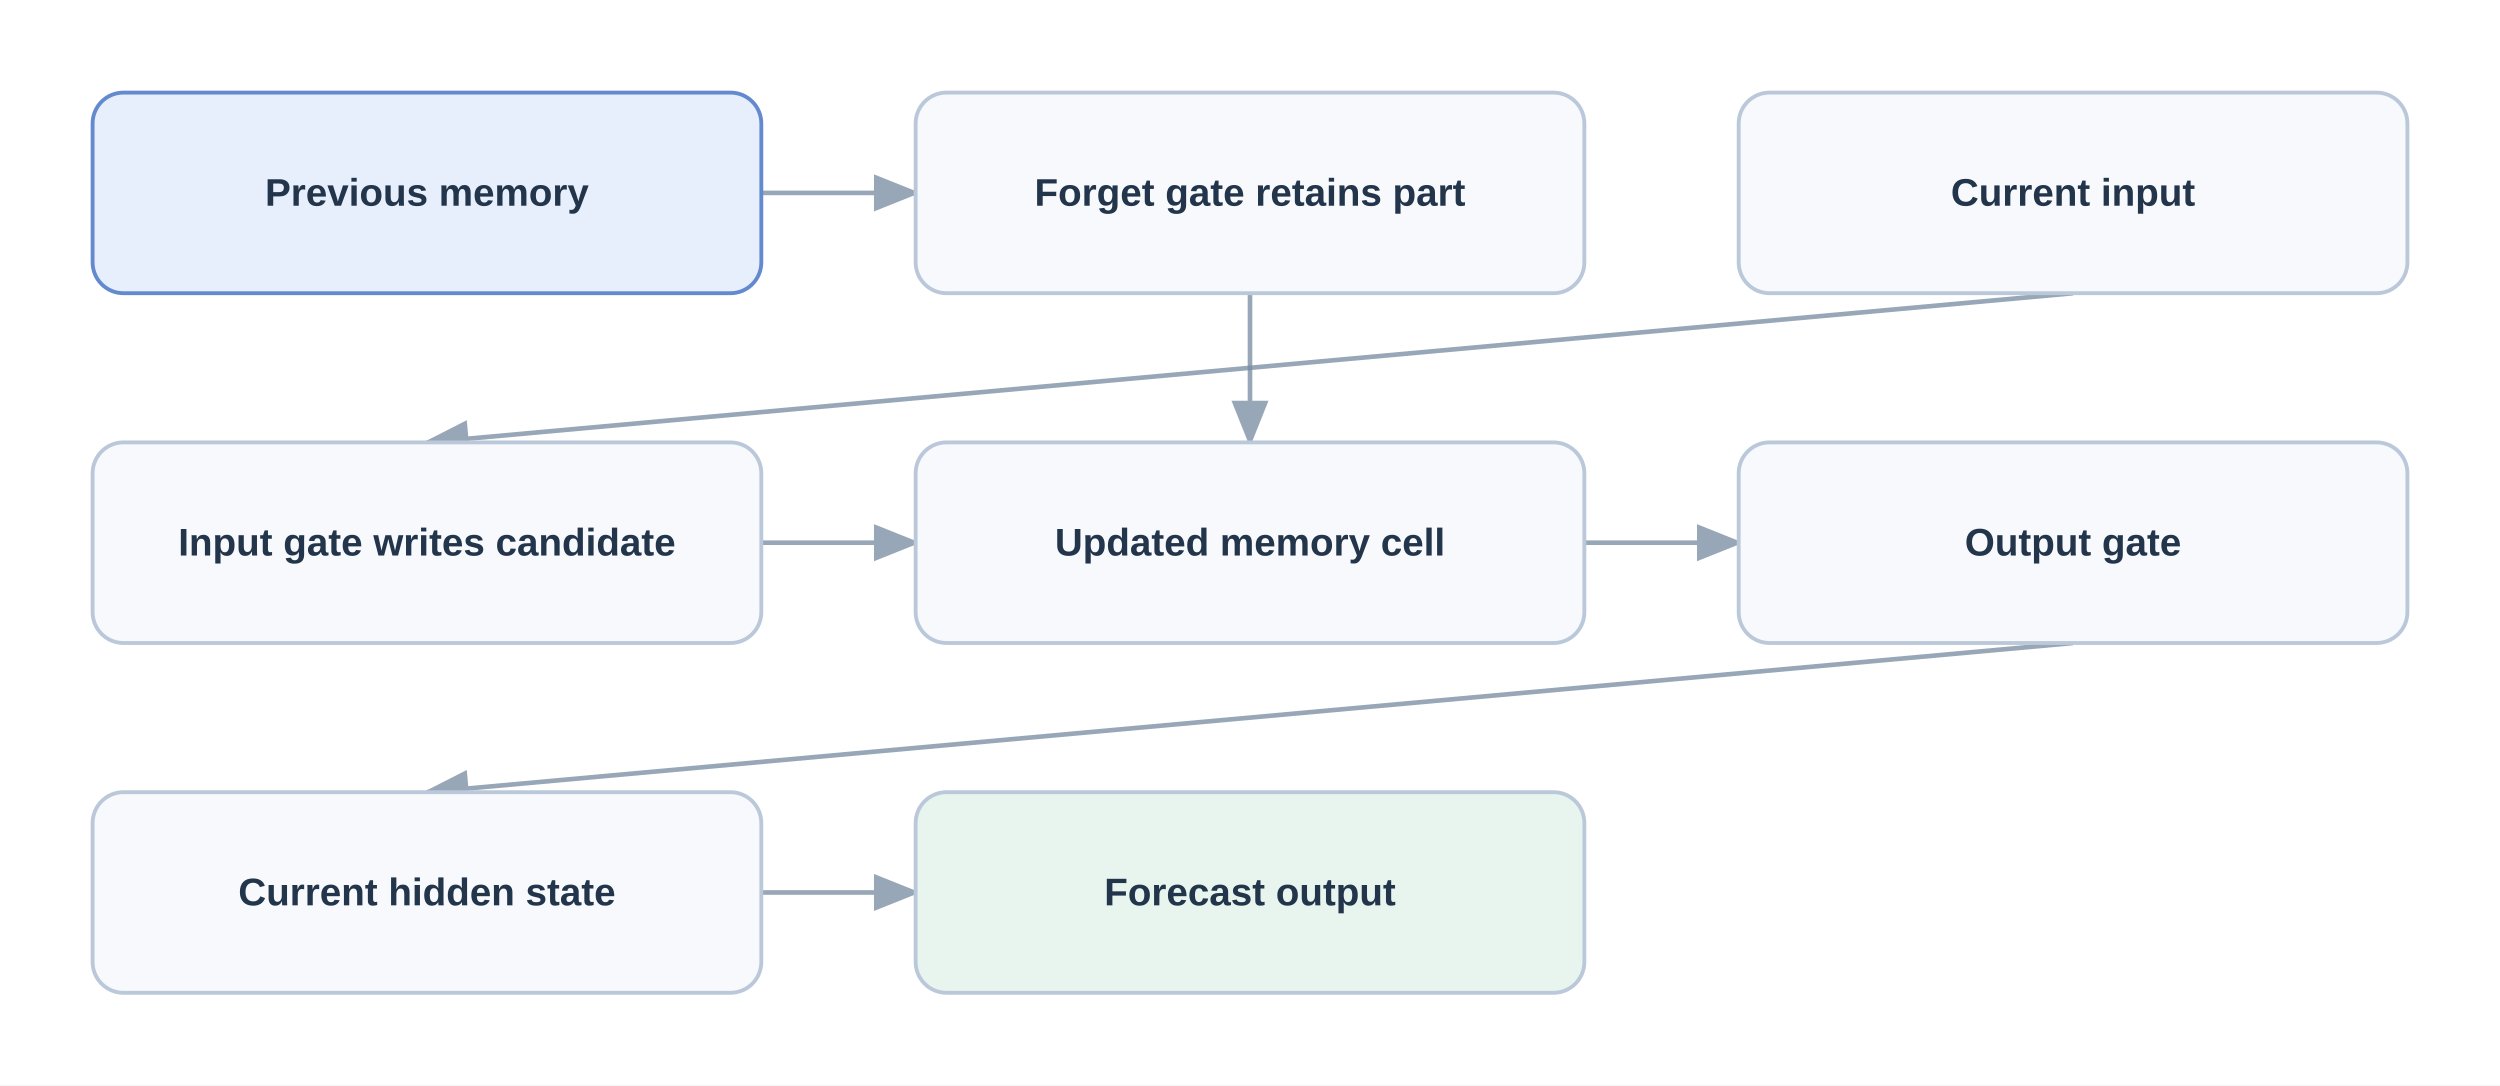
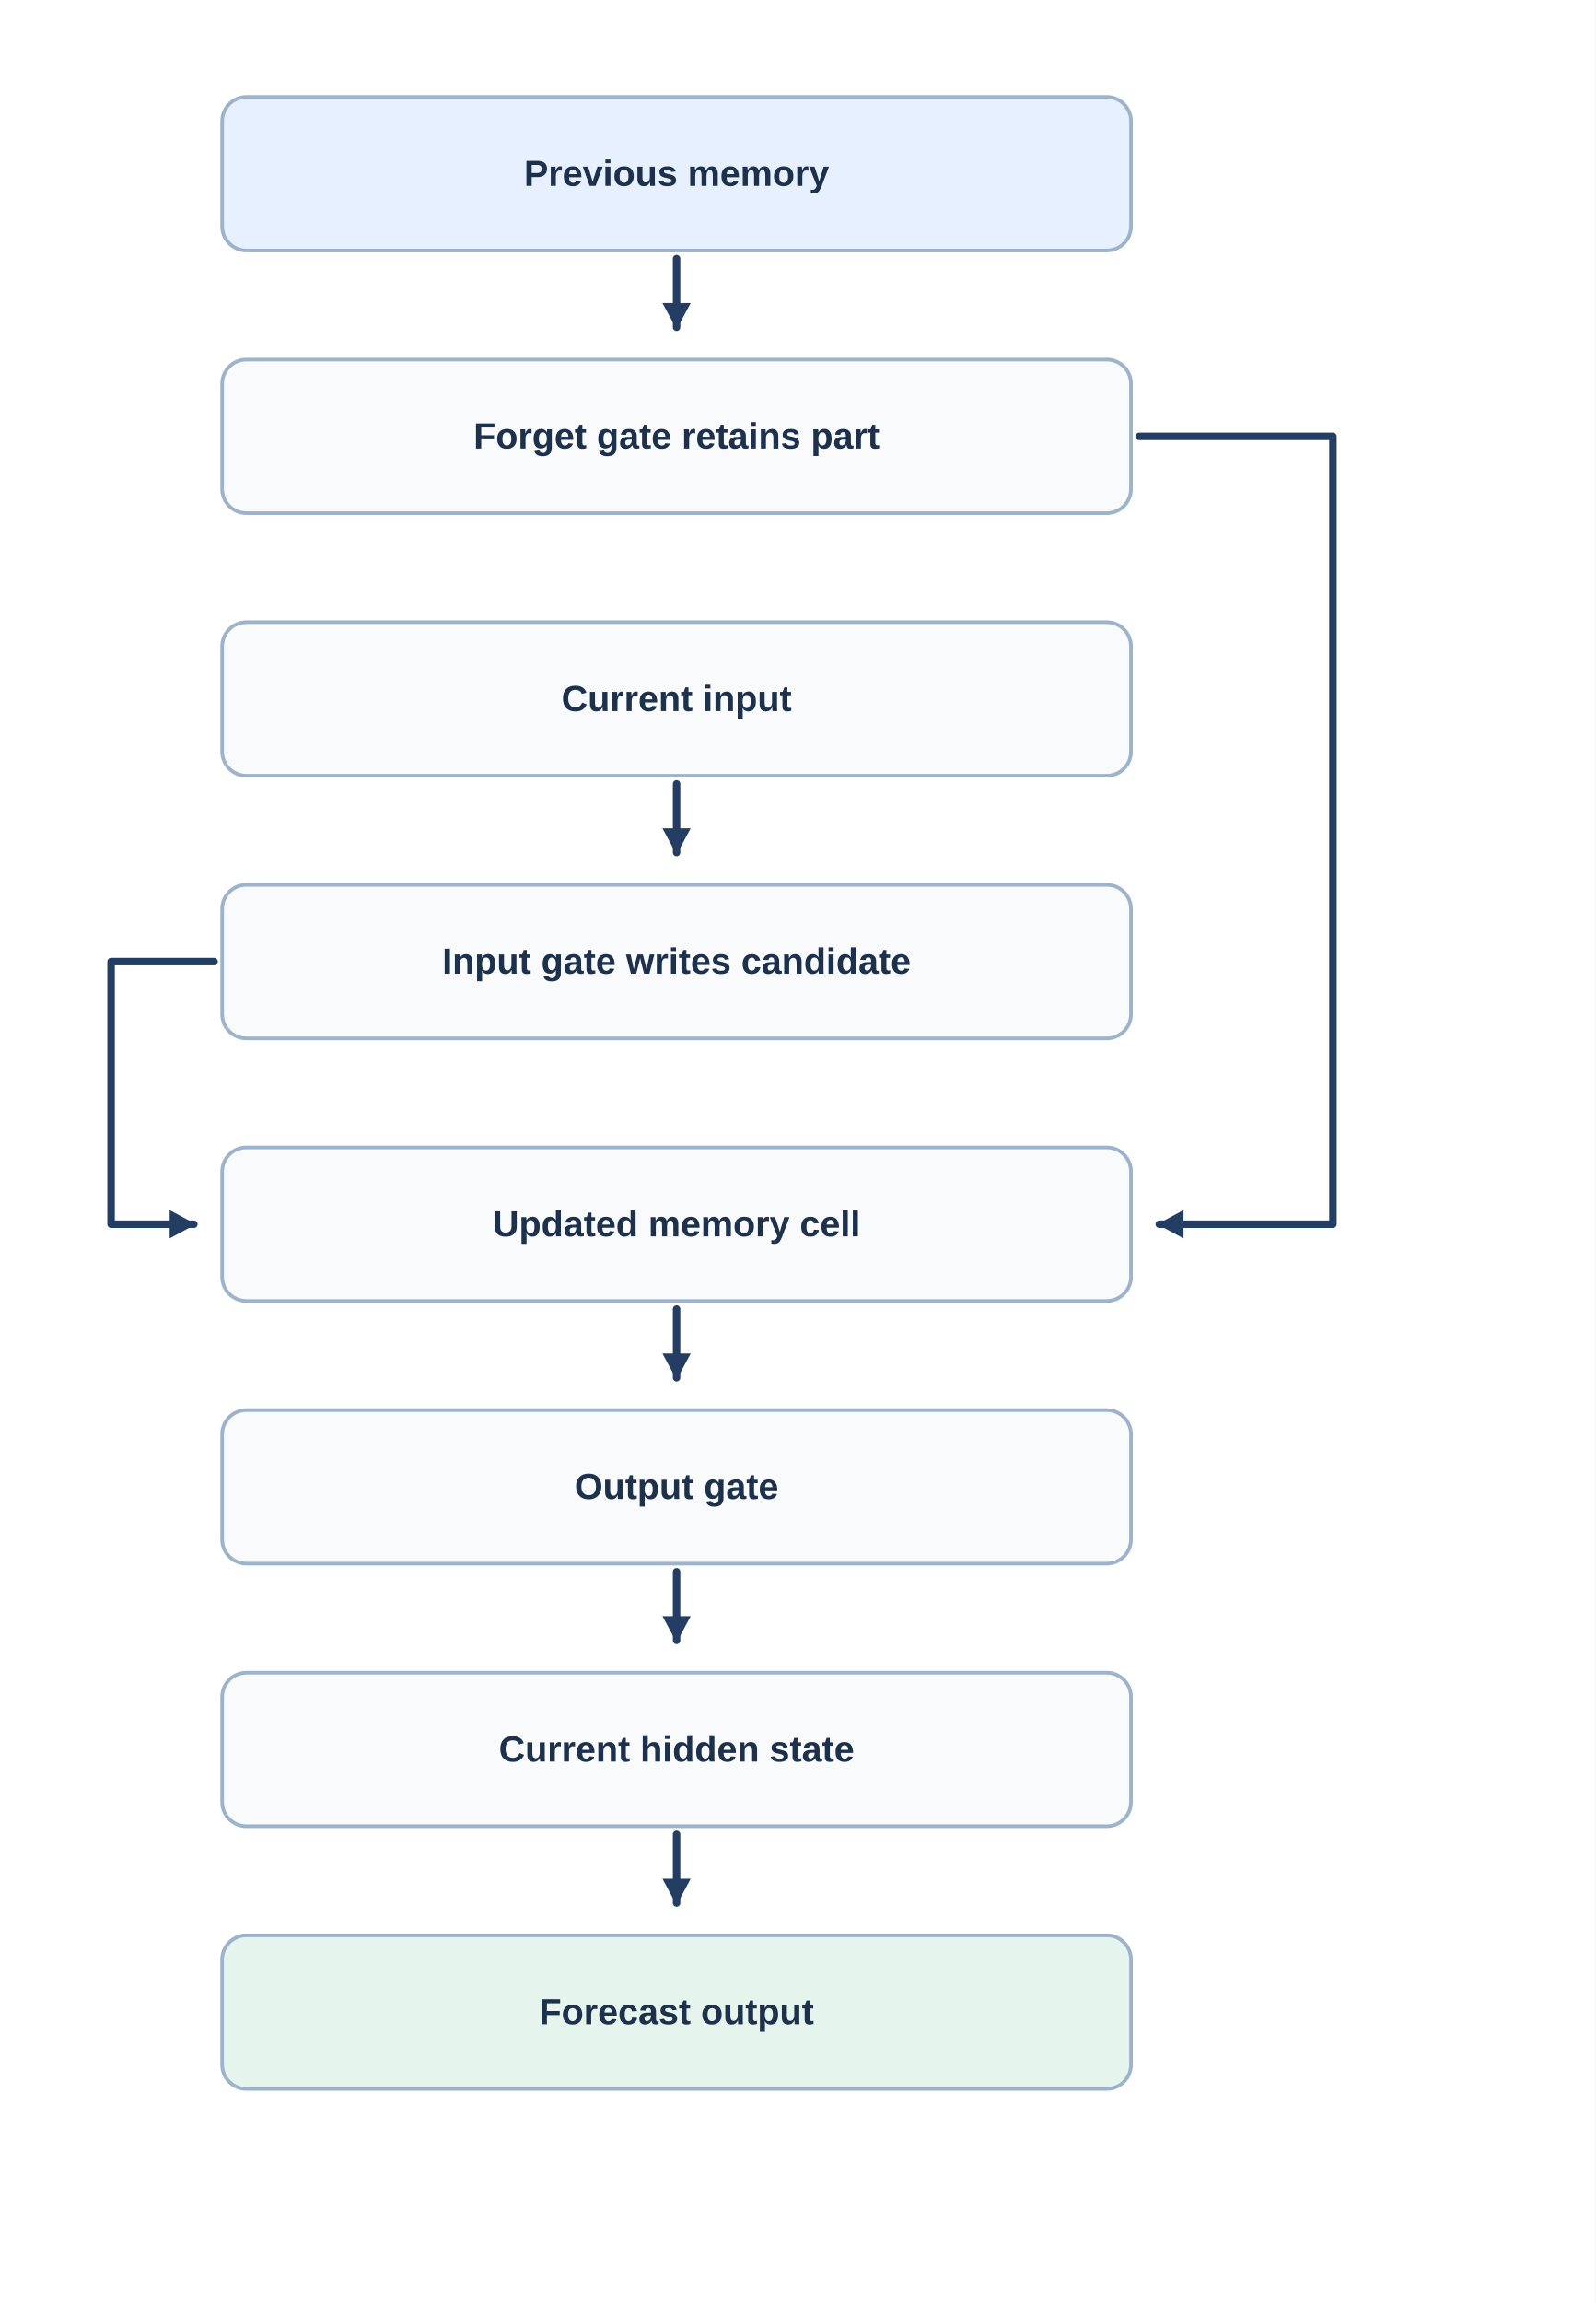
- <svg xmlns="http://www.w3.org/2000/svg" role="img" aria-label="Figure 16 Previous memory process diagram" viewBox="0 0 972 422" width="972" height="422">
+ <svg xmlns="http://www.w3.org/2000/svg" width="790" height="1140" viewBox="0 0 790 1140" role="img" aria-label="Improved theory figure 16">
  <defs>
-     <marker id="arrow" markerWidth="10" markerHeight="8" refX="9" refY="4" orient="auto">
-       <path d="M 0 0 L 10 4 L 0 8 Z" fill="#75899f" />
+     <marker id="arrowhead" markerUnits="userSpaceOnUse" markerWidth="16" markerHeight="16" refX="13" refY="8" orient="auto">
+       <path d="M1 1 L14 8 L1 15 Z" fill="#243d63" />
    </marker>
  </defs>
-   <rect width="100%" height="100%" fill="#ffffff" />
-   <path d="M 296 75 L 356 75" fill="none" stroke="#75899f" stroke-width="1.8" marker-end="url(#arrow)" opacity=".75" />
-   <path d="M 806 114 L 166 172" fill="none" stroke="#75899f" stroke-width="1.8" marker-end="url(#arrow)" opacity=".75" />
-   <path d="M 486 114 L 486 172" fill="none" stroke="#75899f" stroke-width="1.8" marker-end="url(#arrow)" opacity=".75" />
-   <path d="M 296 211 L 356 211" fill="none" stroke="#75899f" stroke-width="1.8" marker-end="url(#arrow)" opacity=".75" />
-   <path d="M 616 211 L 676 211" fill="none" stroke="#75899f" stroke-width="1.8" marker-end="url(#arrow)" opacity=".75" />
-   <path d="M 806 250 L 166 308" fill="none" stroke="#75899f" stroke-width="1.8" marker-end="url(#arrow)" opacity=".75" />
-   <path d="M 296 347 L 356 347" fill="none" stroke="#75899f" stroke-width="1.8" marker-end="url(#arrow)" opacity=".75" />
-   <rect x="36" y="36" width="260" height="78" rx="12" fill="#e7effd" stroke="#6389ce" stroke-width="1.5" />
-   <text x="166" y="80" text-anchor="middle" font-size="15" font-weight="600" font-family="Arial,Helvetica,sans-serif" fill="#23354b">
-     <tspan x="166" dy="0">Previous memory</tspan>
+   <rect width="100%" height="100%" fill="white" />
+   <path d="M335,128 V162" stroke="#243d63" stroke-width="3.7" stroke-linecap="round" stroke-linejoin="round" fill="none" marker-end="url(#arrowhead)" />
+   <path d="M335,388 V422" stroke="#243d63" stroke-width="3.7" stroke-linecap="round" stroke-linejoin="round" fill="none" marker-end="url(#arrowhead)" />
+   <path d="M564,216 H660 V606 H574" stroke="#243d63" stroke-width="3.7" stroke-linecap="round" stroke-linejoin="round" fill="none" marker-end="url(#arrowhead)" />
+   <path d="M106,476 H55 V606 H96" stroke="#243d63" stroke-width="3.7" stroke-linecap="round" stroke-linejoin="round" fill="none" marker-end="url(#arrowhead)" />
+   <path d="M335,648 V682" stroke="#243d63" stroke-width="3.7" stroke-linecap="round" stroke-linejoin="round" fill="none" marker-end="url(#arrowhead)" />
+   <path d="M335,778 V812" stroke="#243d63" stroke-width="3.7" stroke-linecap="round" stroke-linejoin="round" fill="none" marker-end="url(#arrowhead)" />
+   <path d="M335,908 V942" stroke="#243d63" stroke-width="3.7" stroke-linecap="round" stroke-linejoin="round" fill="none" marker-end="url(#arrowhead)" />
+   <rect x="110" y="48" width="450" height="76" rx="12" fill="#e7f0ff" stroke="#9db2cb" stroke-width="1.8" />
+   <text x="335" y="92" font-family="Arial,sans-serif" font-size="18" font-weight="600" fill="#1d304c" text-anchor="middle">
+     <tspan x="335" dy="0">Previous memory</tspan>
  </text>
-   <rect x="356" y="36" width="260" height="78" rx="12" fill="#f7f9fc" stroke="#bac8da" stroke-width="1.5" />
-   <text x="486" y="80" text-anchor="middle" font-size="15" font-weight="600" font-family="Arial,Helvetica,sans-serif" fill="#23354b">
-     <tspan x="486" dy="0">Forget gate retains part</tspan>
+   <rect x="110" y="178" width="450" height="76" rx="12" fill="#f8fafc" stroke="#9db2cb" stroke-width="1.8" />
+   <text x="335" y="222" font-family="Arial,sans-serif" font-size="18" font-weight="600" fill="#1d304c" text-anchor="middle">
+     <tspan x="335" dy="0">Forget gate retains part</tspan>
  </text>
-   <rect x="676" y="36" width="260" height="78" rx="12" fill="#f7f9fc" stroke="#bac8da" stroke-width="1.5" />
-   <text x="806" y="80" text-anchor="middle" font-size="15" font-weight="600" font-family="Arial,Helvetica,sans-serif" fill="#23354b">
-     <tspan x="806" dy="0">Current input</tspan>
+   <rect x="110" y="308" width="450" height="76" rx="12" fill="#f8fafc" stroke="#9db2cb" stroke-width="1.8" />
+   <text x="335" y="352" font-family="Arial,sans-serif" font-size="18" font-weight="600" fill="#1d304c" text-anchor="middle">
+     <tspan x="335" dy="0">Current input</tspan>
  </text>
-   <rect x="36" y="172" width="260" height="78" rx="12" fill="#f7f9fc" stroke="#bac8da" stroke-width="1.5" />
-   <text x="166" y="216" text-anchor="middle" font-size="15" font-weight="600" font-family="Arial,Helvetica,sans-serif" fill="#23354b">
-     <tspan x="166" dy="0">Input gate writes candidate</tspan>
+   <rect x="110" y="438" width="450" height="76" rx="12" fill="#f8fafc" stroke="#9db2cb" stroke-width="1.8" />
+   <text x="335" y="482" font-family="Arial,sans-serif" font-size="18" font-weight="600" fill="#1d304c" text-anchor="middle">
+     <tspan x="335" dy="0">Input gate writes candidate</tspan>
  </text>
-   <rect x="356" y="172" width="260" height="78" rx="12" fill="#f7f9fc" stroke="#bac8da" stroke-width="1.5" />
-   <text x="486" y="216" text-anchor="middle" font-size="15" font-weight="600" font-family="Arial,Helvetica,sans-serif" fill="#23354b">
-     <tspan x="486" dy="0">Updated memory cell</tspan>
+   <rect x="110" y="568" width="450" height="76" rx="12" fill="#f8fafc" stroke="#9db2cb" stroke-width="1.8" />
+   <text x="335" y="612" font-family="Arial,sans-serif" font-size="18" font-weight="600" fill="#1d304c" text-anchor="middle">
+     <tspan x="335" dy="0">Updated memory cell</tspan>
  </text>
-   <rect x="676" y="172" width="260" height="78" rx="12" fill="#f7f9fc" stroke="#bac8da" stroke-width="1.5" />
-   <text x="806" y="216" text-anchor="middle" font-size="15" font-weight="600" font-family="Arial,Helvetica,sans-serif" fill="#23354b">
-     <tspan x="806" dy="0">Output gate</tspan>
+   <rect x="110" y="698" width="450" height="76" rx="12" fill="#f8fafc" stroke="#9db2cb" stroke-width="1.8" />
+   <text x="335" y="742" font-family="Arial,sans-serif" font-size="18" font-weight="600" fill="#1d304c" text-anchor="middle">
+     <tspan x="335" dy="0">Output gate</tspan>
  </text>
-   <rect x="36" y="308" width="260" height="78" rx="12" fill="#f7f9fc" stroke="#bac8da" stroke-width="1.5" />
-   <text x="166" y="352" text-anchor="middle" font-size="15" font-weight="600" font-family="Arial,Helvetica,sans-serif" fill="#23354b">
-     <tspan x="166" dy="0">Current hidden state</tspan>
+   <rect x="110" y="828" width="450" height="76" rx="12" fill="#f8fafc" stroke="#9db2cb" stroke-width="1.8" />
+   <text x="335" y="872" font-family="Arial,sans-serif" font-size="18" font-weight="600" fill="#1d304c" text-anchor="middle">
+     <tspan x="335" dy="0">Current hidden state</tspan>
  </text>
-   <rect x="356" y="308" width="260" height="78" rx="12" fill="#e7f5ee" stroke="#bac8da" stroke-width="1.5" />
-   <text x="486" y="352" text-anchor="middle" font-size="15" font-weight="600" font-family="Arial,Helvetica,sans-serif" fill="#23354b">
-     <tspan x="486" dy="0">Forecast output</tspan>
+   <rect x="110" y="958" width="450" height="76" rx="12" fill="#e5f5ed" stroke="#9db2cb" stroke-width="1.8" />
+   <text x="335" y="1002" font-family="Arial,sans-serif" font-size="18" font-weight="600" fill="#1d304c" text-anchor="middle">
+     <tspan x="335" dy="0">Forecast output</tspan>
  </text>
</svg>
